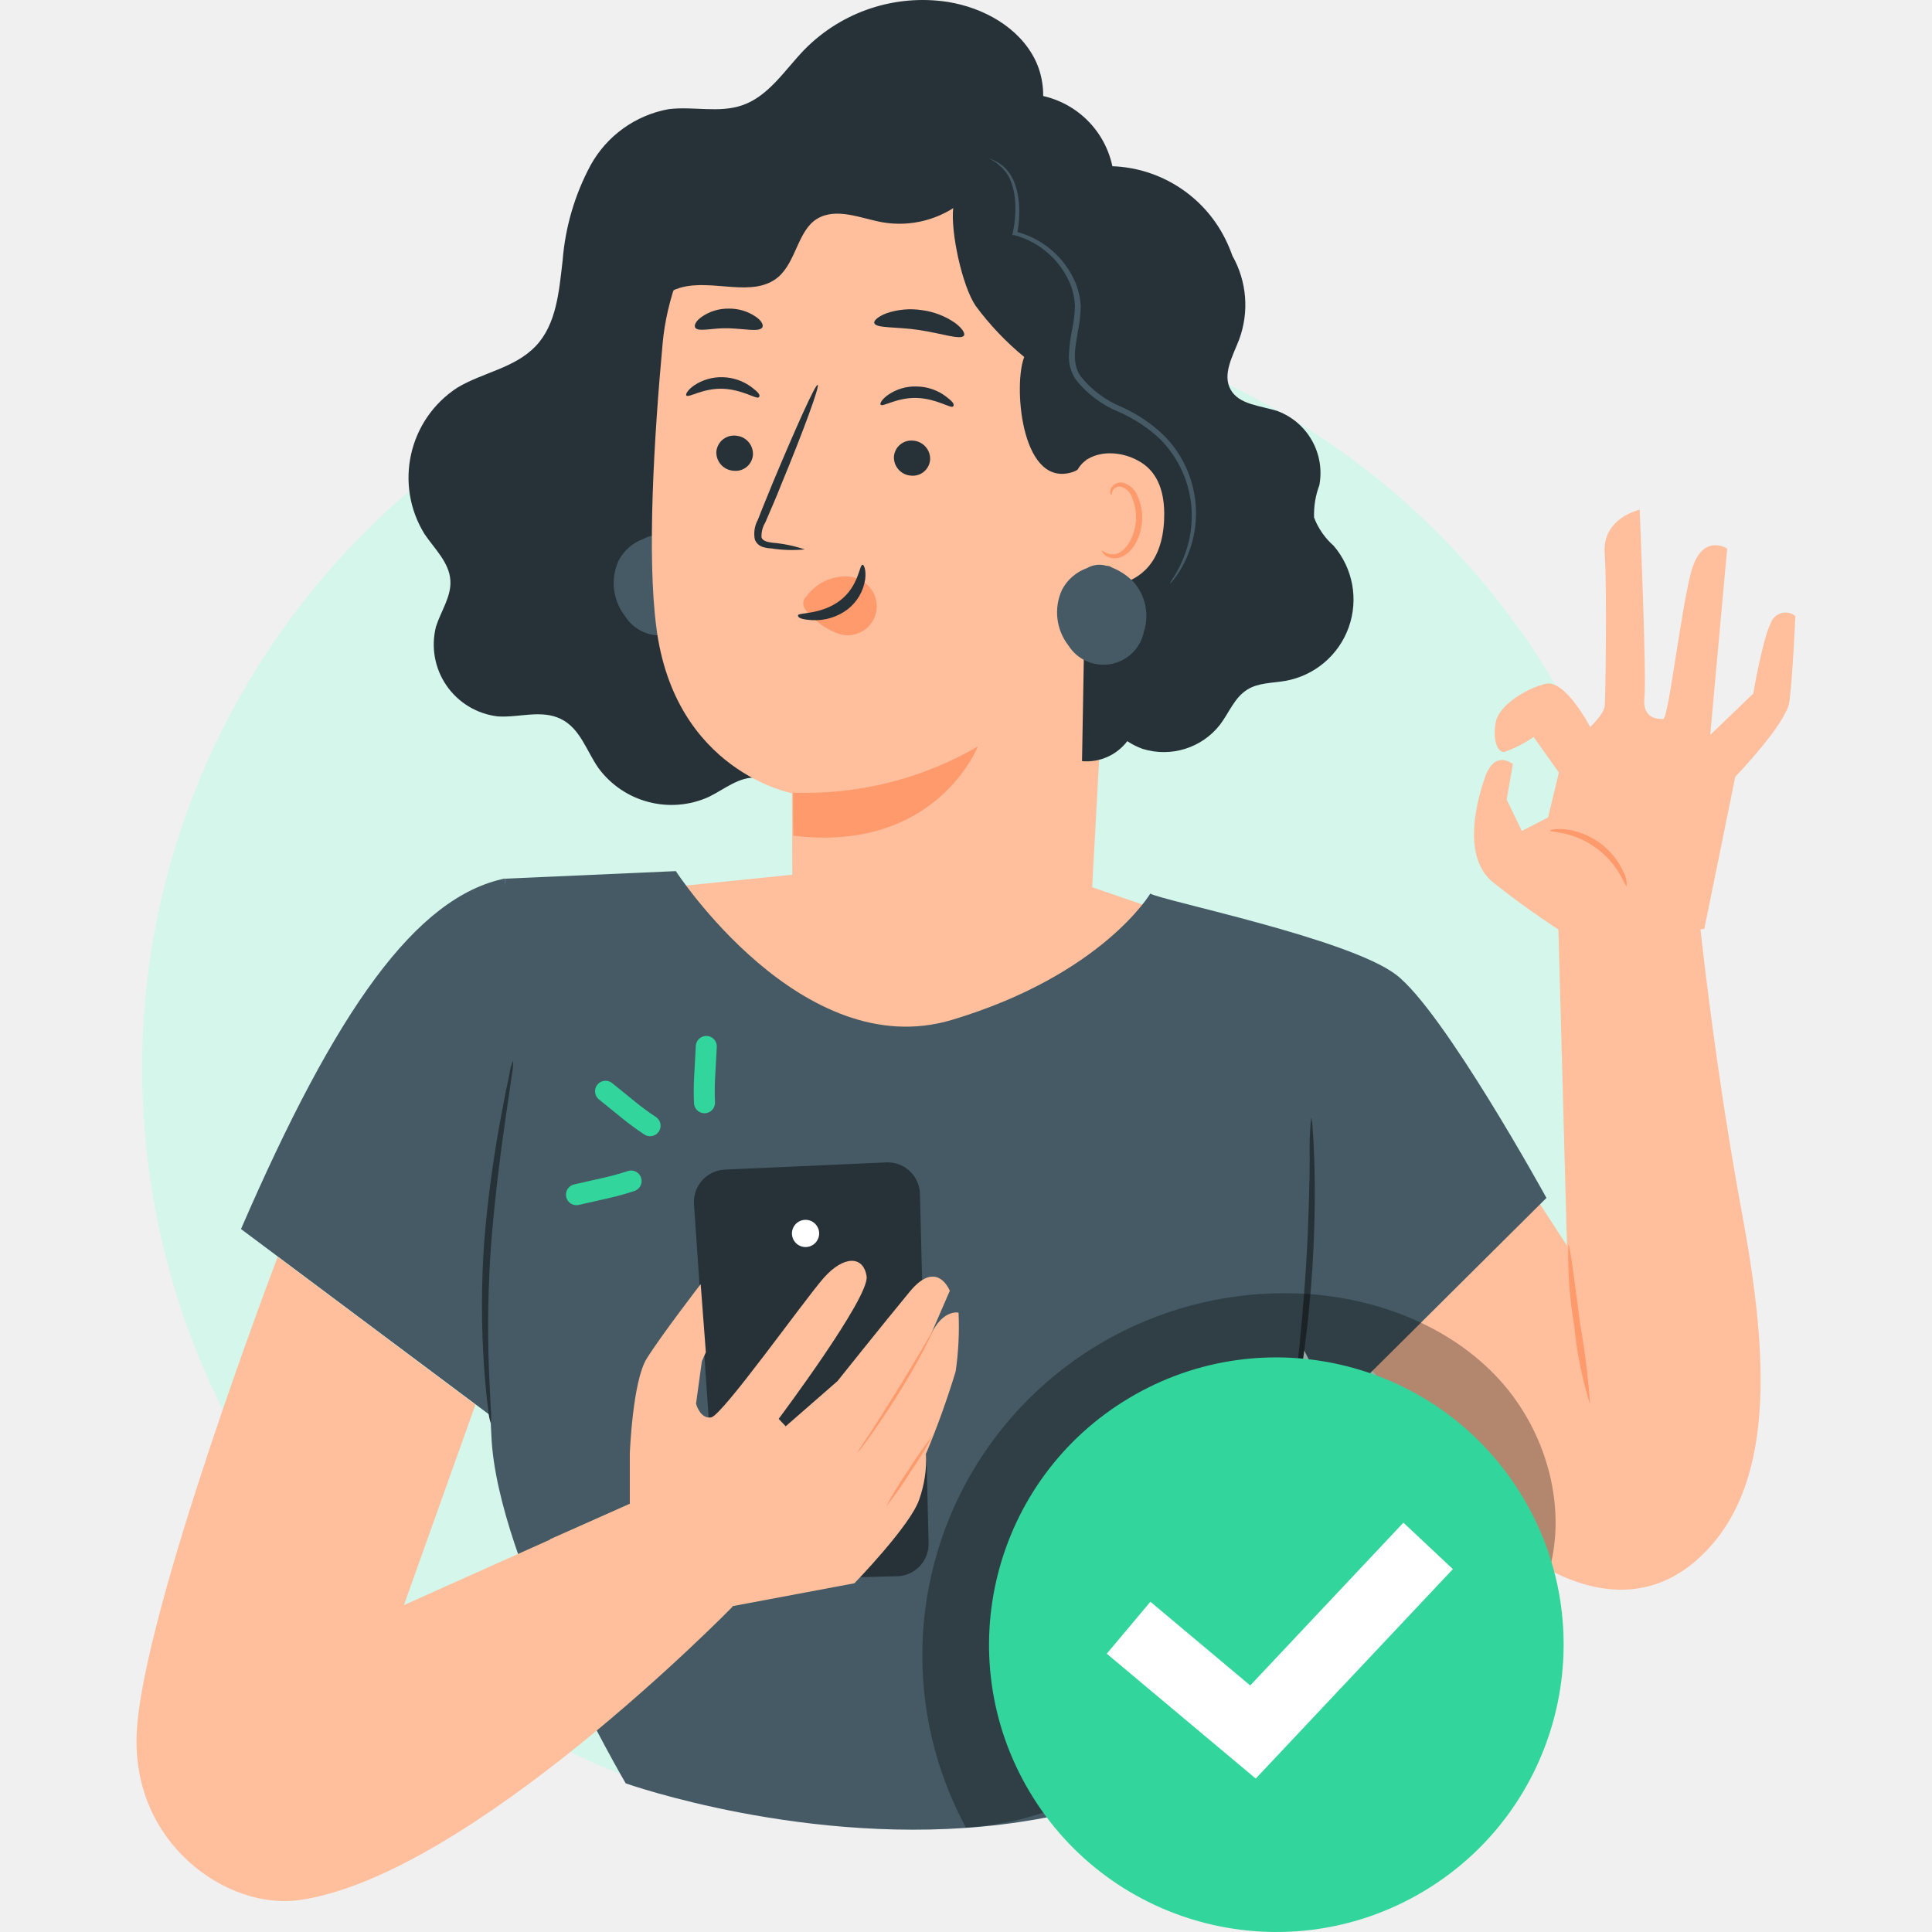
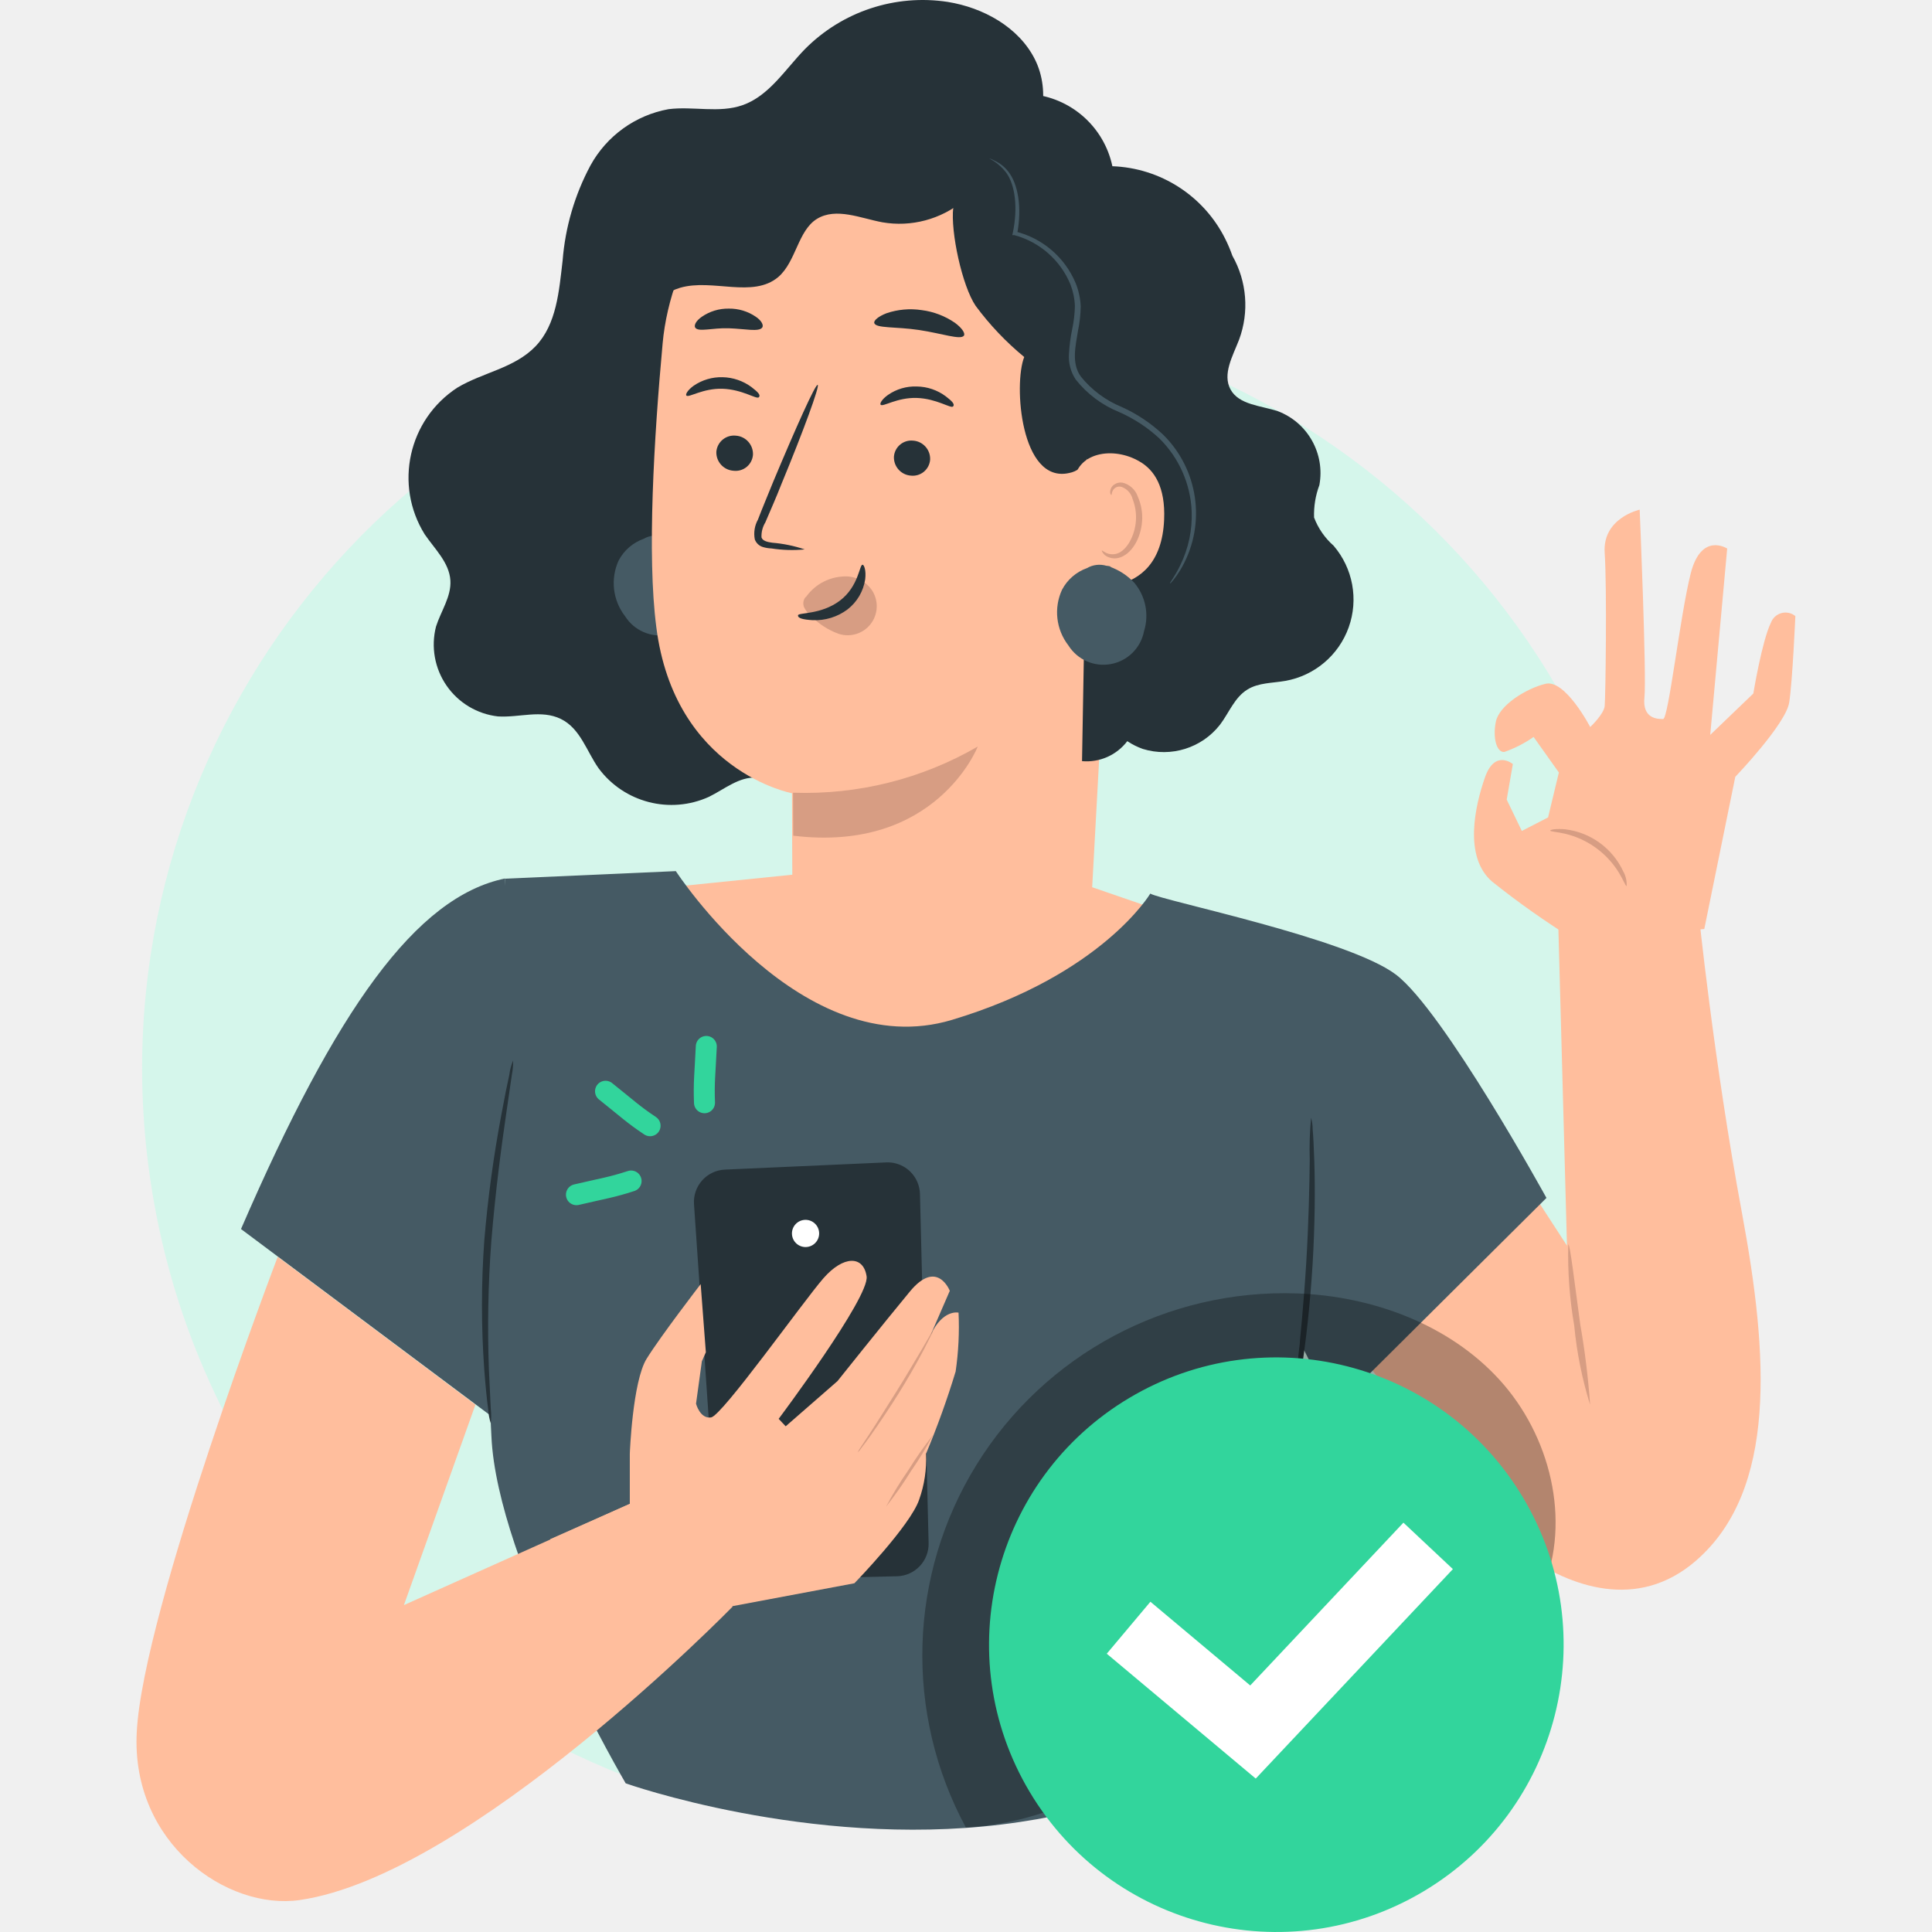
<svg xmlns="http://www.w3.org/2000/svg" fill="none" viewBox="0 0 184 184">
  <path fill="#D5F6EB" d="M96.632 173.26c39.456-5.982 66.593-42.816 60.611-82.272-5.981-39.455-42.815-66.592-82.27-60.61-39.457 5.98-66.593 42.814-60.612 82.27s42.815 66.593 82.271 60.612" />
-   <path fill="#FFBF9D" d="m148.402 87.862.834 30.773-10.978-16.904-25.722-.247 5.741 10.186c6.009 8.91 9.651 16.4 17.542 24.939 3.941 4.27 7.604 10.217 9.394 11.462 4.28 3.004 10.71 5.412 16.297.576 7.799-6.749 6.873-19.734 4.414-32.996-2.737-14.723-4.167-28.921-4.167-28.921z" />
-   <path fill="#FFBF9D" d="M151.448 69.239s-2.377-4.578-4.26-4.115c-1.882.463-4.424 2.057-4.732 3.632-.309 1.574.103 2.921.812 2.86a11.5 11.5 0 0 0 2.789-1.43l2.407 3.385-1.029 4.28-2.5 1.286-1.44-2.984.586-3.385s-1.708-1.44-2.654 1.266c-.947 2.706-2.058 7.572.679 9.928a81 81 0 0 0 7.86 5.546l12.347-1.03 2.953-14.496s4.815-5.02 5.134-7.079c.319-2.057.586-8.23.586-8.23a1.48 1.48 0 0 0-1.324-.284 1.49 1.49 0 0 0-1.001.911c-.854 1.729-1.677 6.75-1.677 6.75l-4.105 3.94 1.615-17.748s-2.469-1.605-3.478 2.387c-1.008 3.992-2.119 13.849-2.623 13.849s-1.996 0-1.78-2.058-.453-17.882-.453-17.882-3.56.782-3.333 4.116.082 13.797 0 14.589c-.083.792-1.379 1.996-1.379 1.996" />
-   <path fill="#FF9A6C" d="M151.438 133.78a37.3 37.3 0 0 1-1.513-7.531 39.7 39.7 0 0 1-.566-7.727c.175 0 .566 3.406 1.142 7.614a75 75 0 0 1 .937 7.644m3.478-49.386c-.093 0-.268-.493-.7-1.224a8.24 8.24 0 0 0-5.196-3.776c-.833-.185-1.378-.195-1.378-.288s.535-.206 1.44-.123a7.01 7.01 0 0 1 5.504 3.992c.247.43.362.924.33 1.42" />
-   <path fill="#FFBF9D" d="m59.323 84.95 16.554-1.687 28.14 1.234 12.809 4.414-17.82 18.057-23.56-2.933-10.557-5.998z" />
+   <path fill="#FFBE9D" d="m148.402 87.862.834 30.773-10.978-16.904-25.722-.247 5.741 10.186c6.009 8.91 9.651 16.4 17.542 24.939 3.941 4.27 7.604 10.217 9.394 11.462 4.28 3.004 10.71 5.412 16.297.576 7.799-6.749 6.873-19.734 4.414-32.996-2.737-14.723-4.167-28.921-4.167-28.921z" />
+   <path fill="#FFBE9D" d="M151.448 69.239s-2.377-4.578-4.26-4.115c-1.882.463-4.424 2.057-4.732 3.632-.309 1.574.103 2.921.812 2.86a11.5 11.5 0 0 0 2.789-1.43l2.407 3.385-1.029 4.28-2.5 1.286-1.44-2.984.586-3.385s-1.708-1.44-2.654 1.266c-.947 2.706-2.058 7.572.679 9.928a81 81 0 0 0 7.86 5.546l12.347-1.03 2.953-14.496s4.815-5.02 5.134-7.079c.319-2.057.586-8.23.586-8.23a1.48 1.48 0 0 0-1.324-.284 1.49 1.49 0 0 0-1.001.911c-.854 1.729-1.677 6.75-1.677 6.75l-4.105 3.94 1.615-17.748s-2.469-1.605-3.478 2.387c-1.008 3.992-2.119 13.849-2.623 13.849s-1.996 0-1.78-2.058-.453-17.882-.453-17.882-3.56.782-3.333 4.116.082 13.797 0 14.589c-.083.792-1.379 1.996-1.379 1.996" />
+   <path fill="#3B1919" fill-opacity=".2" d="M151.438 133.78a37.3 37.3 0 0 1-1.513-7.531 39.7 39.7 0 0 1-.566-7.727c.175 0 .566 3.406 1.142 7.614a75 75 0 0 1 .937 7.644m3.478-49.386c-.093 0-.268-.493-.7-1.224a8.24 8.24 0 0 0-5.196-3.776c-.833-.185-1.378-.195-1.378-.288s.535-.206 1.44-.123a7.01 7.01 0 0 1 5.504 3.992c.247.43.362.924.33 1.42" />
+   <path fill="#FFBE9D" d="m59.323 84.95 16.554-1.687 28.14 1.234 12.809 4.414-17.82 18.057-23.56-2.933-10.557-5.998z" />
  <path fill="#263238" d="M96.496 14.802c2.902-1.842 3.601-6.112 2.058-9.167C97.011 2.579 93.646.727 90.261.182A15.78 15.78 0 0 0 76.64 4.698c-1.872 1.924-3.395 4.435-5.926 5.32-2.233.781-4.702.082-7.048.38a10.66 10.66 0 0 0-7.438 5.37 23 23 0 0 0-2.645 9.045c-.34 2.89-.566 6.06-2.572 8.159s-5.031 2.49-7.46 3.95a10.227 10.227 0 0 0-3.106 13.962c.956 1.4 2.335 2.685 2.448 4.383.103 1.543-.895 2.922-1.368 4.404a6.893 6.893 0 0 0 5.906 8.56c2.057.123 4.115-.669 5.977.237 1.863.905 2.46 3.086 3.601 4.701a8.64 8.64 0 0 0 10.515 2.717c1.482-.73 2.881-1.935 4.528-1.822 1.646.114 2.942 1.513 4.557 1.832 2.12.401 4.116-1.152 5.381-2.901 1.266-1.75 2.14-3.818 3.745-5.248 2.11-1.872 5.073-2.335 7.738-3.261a21.84 21.84 0 0 0 14.714-21.613 21.8 21.8 0 0 0-2.368-8.965" />
  <path fill="#455A64" d="M65.816 52.726a5.9 5.9 0 0 0-2.357-1.543h.175a2.7 2.7 0 0 0-.504-.093 2.36 2.36 0 0 0-1.831.226 4.33 4.33 0 0 0-2.377 2.058 5.15 5.15 0 0 0 .607 5.31 3.94 3.94 0 0 0 7.202-1.359 4.9 4.9 0 0 0-.915-4.599" />
-   <path fill="#FFBF9D" d="m104.017 84.497 3.087-56.587a4.796 4.796 0 0 0-4.116-4.99l-25.29-7.202C69.56 14.617 63.85 24.514 63.11 32.684c-.833 9.085-1.492 20.207-.607 27.018 1.729 13.766 12.923 15.844 12.923 15.844s.082 13.962 0 18.921l8.416 18.221z" />
+   <path fill="#FFBE9D" d="m104.017 84.497 3.087-56.587a4.796 4.796 0 0 0-4.116-4.99l-25.29-7.202C69.56 14.617 63.85 24.514 63.11 32.684c-.833 9.085-1.492 20.207-.607 27.018 1.729 13.766 12.923 15.844 12.923 15.844s.082 13.962 0 18.921l8.416 18.221z" />
  <path fill="#263238" d="M68.223 43.024a1.75 1.75 0 0 0 1.646 1.81 1.656 1.656 0 0 0 1.842-1.522 1.75 1.75 0 0 0-1.636-1.821 1.685 1.685 0 0 0-1.852 1.533m-2.85-5.351c.206.237 1.564-.71 3.447-.648s3.23 1.029 3.446.813-.103-.514-.7-.977a4.8 4.8 0 0 0-2.746-.937 4.65 4.65 0 0 0-2.758.813c-.586.422-.802.834-.689.936m19.764 5.793a1.74 1.74 0 0 0 1.605 1.831 1.656 1.656 0 0 0 1.842-1.522 1.74 1.74 0 0 0-1.636-1.811 1.66 1.66 0 0 0-1.81 1.502m-1.266-4.918c.216.237 1.563-.71 3.446-.648s3.241 1.029 3.447.813-.103-.515-.69-.967a4.7 4.7 0 0 0-2.757-.937 4.5 4.5 0 0 0-2.747.803c-.597.422-.802.833-.7.936M76.64 52.325a13 13 0 0 0-3.088-.638c-.473-.062-.925-.175-1.028-.505a2.5 2.5 0 0 1 .36-1.42c.483-1.141 1.029-2.355 1.522-3.621 2.13-5.144 3.684-9.404 3.468-9.486s-2.058 4.033-4.219 9.188c-.514 1.275-1.028 2.49-1.47 3.642a2.8 2.8 0 0 0-.3 1.883 1.18 1.18 0 0 0 .772.73q.399.119.813.134c1.049.164 2.113.195 3.17.093" />
-   <path fill="#FF9A6C" d="M75.528 75.495A32.77 32.77 0 0 0 93.12 71.1s-3.95 10.155-17.573 8.489zm1.265-18.685a4.63 4.63 0 0 1 3.869-1.913 3.02 3.02 0 0 1 2.448 1.42 2.768 2.768 0 0 1-3.22 4.053 6.9 6.9 0 0 1-2.726-1.79 2.2 2.2 0 0 1-.577-.73.95.95 0 0 1 .103-.947" />
+   <path fill="#3B1919" fill-opacity=".2" d="M75.528 75.495A32.77 32.77 0 0 0 93.12 71.1s-3.95 10.155-17.573 8.489zm1.265-18.685a4.63 4.63 0 0 1 3.869-1.913 3.02 3.02 0 0 1 2.448 1.42 2.768 2.768 0 0 1-3.22 4.053 6.9 6.9 0 0 1-2.726-1.79 2.2 2.2 0 0 1-.577-.73.95.95 0 0 1 .103-.947" />
  <path fill="#263238" d="M82.143 53.785c-.298 0-.36 2.058-2.15 3.416s-3.962 1.122-3.992 1.4c-.031.277.473.411 1.399.462a5.14 5.14 0 0 0 3.323-1.028 4.46 4.46 0 0 0 1.677-2.87c.103-.875-.113-1.39-.257-1.38m1.122-23.015c.165.514 2.058.329 4.26.658 2.201.33 3.97.978 4.28.535.133-.216-.165-.71-.865-1.224a7.2 7.2 0 0 0-3.158-1.204 7.1 7.1 0 0 0-3.355.298c-.771.299-1.234.69-1.162.937m-17.049.442c.32.433 1.626 0 3.19.052 1.564.051 2.87.37 3.19-.072.143-.216-.052-.648-.618-1.029a4.45 4.45 0 0 0-2.572-.772 4.4 4.4 0 0 0-2.573.782c-.565.391-.76.823-.617 1.04" />
  <path fill="#263238" d="M53.921 28.949a9.26 9.26 0 0 1 3.591-5.144 33 33 0 0 0 3.087-1.77c1.965-1.595 2.428-4.362 3.642-6.585a10.29 10.29 0 0 1 7.85-5.216c2.706-.278 5.494.535 8.128-.124 1.955-.493 3.653-1.759 5.628-2.13 3.848-.73 7.418 2.058 10.206 4.775 0 2.747-2.18 4.588-4.29 6.358a9.57 9.57 0 0 1-7.727 2.058c-2.058-.381-4.403-1.44-6.224-.33-1.822 1.112-1.986 4.064-3.684 5.536-2.428 2.058-6.276.134-9.352 1.029-2.377.71-3.858 2.983-5.443 4.887s-3.94 3.735-6.317 3.025c.055-2.151.36-4.288.905-6.37" />
  <path fill="#263238" d="M82.781 17.312c1.729-.494 5.258-1.605 6.173-3.086 2.058-3.241 5.546-5.464 9.157-5.268a8.7 8.7 0 0 1 7.83 6.873 12.52 12.52 0 0 1 10.752 6.924q.389.78.679 1.605a9.5 9.5 0 0 1 .638 7.984c-.597 1.554-1.616 3.292-.813 4.753.802 1.461 2.881 1.533 4.486 2.058a6.3 6.3 0 0 1 3.971 7.048 8 8 0 0 0-.504 3.086 6.8 6.8 0 0 0 1.862 2.686 7.87 7.87 0 0 1-4.599 12.871c-1.224.216-2.551.164-3.611.823-1.225.751-1.749 2.212-2.614 3.354a6.79 6.79 0 0 1-7.346 2.305 6.7 6.7 0 0 1-1.481-.741 4.87 4.87 0 0 1-4.311 1.903l.504-28.808a2.38 2.38 0 0 1-1.739 1.368c-4.62 1.03-5.299-8.477-4.27-11.05a27.4 27.4 0 0 1-4.63-4.876c-1.275-1.883-2.397-7.027-2.13-9.342-1.666.092-8.755-2.264-8.004-2.47" />
-   <path fill="#FFBF9D" d="M102.289 46.017c.144-2.932 3.724-3.56 6.255-2.057 1.389.802 2.459 2.417 2.325 5.525-.339 8.282-8.58 6.235-8.58 5.998s-.175-6.07 0-9.466" />
-   <path fill="#FF9A6C" d="M104.943 52.417s.144.103.381.227c.336.165.724.191 1.08.072.885-.289 1.677-1.647 1.78-3.139a4.8 4.8 0 0 0-.319-2.057 1.65 1.65 0 0 0-1.029-1.142.71.71 0 0 0-.864.36c-.124.226-.083.39-.124.401-.041.01-.175-.144-.092-.483a.87.87 0 0 1 .35-.505 1.1 1.1 0 0 1 .802-.185 2.05 2.05 0 0 1 1.461 1.348c.323.734.46 1.536.401 2.336-.123 1.666-1.029 3.189-2.253 3.487a1.56 1.56 0 0 1-1.307-.277c-.257-.247-.298-.433-.267-.443" />
+   <path fill="#FFBE9D" d="M102.289 46.017c.144-2.932 3.724-3.56 6.255-2.057 1.389.802 2.459 2.417 2.325 5.525-.339 8.282-8.58 6.235-8.58 5.998s-.175-6.07 0-9.466" />
+   <path fill="#3B1919" fill-opacity=".2" d="M104.943 52.417s.144.103.381.227c.336.165.724.191 1.08.072.885-.289 1.677-1.647 1.78-3.139a4.8 4.8 0 0 0-.319-2.057 1.65 1.65 0 0 0-1.029-1.142.71.71 0 0 0-.864.36c-.124.226-.083.39-.124.401-.041.01-.175-.144-.092-.483a.87.87 0 0 1 .35-.505 1.1 1.1 0 0 1 .802-.185 2.05 2.05 0 0 1 1.461 1.348c.323.734.46 1.536.401 2.336-.123 1.666-1.029 3.189-2.253 3.487a1.56 1.56 0 0 1-1.307-.277c-.257-.247-.298-.433-.267-.443" />
  <path fill="#455A64" d="M94.192 15.08c.645.33 1.208.801 1.646 1.378.823 1.132 1.132 3.293.617 5.731l-.051.206h.206a8.04 8.04 0 0 1 5.34 4.702c.253.658.396 1.353.421 2.058-.017.736-.103 1.47-.257 2.191a15.5 15.5 0 0 0-.308 2.356 3.88 3.88 0 0 0 .648 2.449 10.06 10.06 0 0 0 4.115 3.086 13.8 13.8 0 0 1 3.838 2.511 10.36 10.36 0 0 1 3.086 6.945 10.7 10.7 0 0 1-1.09 5.144c-.545 1.132-1.029 1.677-.967 1.708s.133-.113.36-.37q.457-.585.813-1.235a10.514 10.514 0 0 0-1.832-12.542 14.4 14.4 0 0 0-3.961-2.644 9.7 9.7 0 0 1-3.879-2.891c-.915-1.266-.504-2.902-.267-4.383q.237-1.14.257-2.305a6.8 6.8 0 0 0-.484-2.212 8.41 8.41 0 0 0-5.74-4.918l.164.257c.483-2.551.093-4.784-.844-5.967a3.5 3.5 0 0 0-1.296-1.029 2 2 0 0 0-.535-.226m13.848 40.434a5.9 5.9 0 0 0-2.356-1.543h.175a2.7 2.7 0 0 0-.504-.093 2.36 2.36 0 0 0-1.832.227 4.33 4.33 0 0 0-2.376 2.057 5.14 5.14 0 0 0 .607 5.31 3.93 3.93 0 0 0 4.062 1.769 3.94 3.94 0 0 0 3.14-3.128 4.9 4.9 0 0 0-.916-4.599m15.598 107.074.154-34.806 3.241 6.43 20.248-20.124s-9.795-17.82-14.332-21.267-22.255-7.038-23.397-7.717c0 0-4.588 7.737-18.89 12.028-14.3 4.29-26.297-14.168-26.297-14.168l-16.267.72s-1.379 24.426-1.625 41.155c-.083 4.918.205 9.209.329 11.966.545 12.151 12.789 33.037 12.789 33.037s17.387 6.173 35.784 3.92 28.263-11.174 28.263-11.174" />
  <path fill="#455A64" d="M48.098 83.664c-8.488 1.76-16.081 12.46-25.145 33.387l24.693 18.457z" />
  <path fill="#263238" d="M124.862 106.453c.102.355.154.722.154 1.091.062.71.113 1.729.154 2.994.083 2.541.072 6.039-.164 9.908-.237 3.869-.638 7.336-1.029 9.846a64 64 0 0 1-.515 2.953 3.7 3.7 0 0 1-.288 1.029c.038-1.378.162-2.753.371-4.115.278-2.511.617-5.978.854-9.826.236-3.848.308-7.336.339-9.857a32 32 0 0 1 .124-4.023M48.87 101q.012.691-.123 1.369c-.145 1.029-.33 2.232-.535 3.683-.453 3.087-1.03 7.408-1.42 12.172-.305 4.073-.38 8.161-.227 12.243.072 1.471.134 2.706.175 3.714q.075.684 0 1.369a5.4 5.4 0 0 1-.247-1.348c-.123-.875-.247-2.14-.37-3.714a86 86 0 0 1 0-12.347c.34-4.073.893-8.125 1.656-12.14.288-1.544.535-2.799.73-3.653.056-.464.177-.918.361-1.348m38.747 12.748.823 33.233a3.086 3.086 0 0 1-2.994 3.138l-14.003.329a3.086 3.086 0 0 1-3.087-2.86l-2.263-32.924a3.087 3.087 0 0 1 2.932-3.272l15.433-.689a3.08 3.08 0 0 1 2.905 1.86c.162.374.248.777.254 1.185" />
  <path fill="#fff" d="M75.424 117.524a1.295 1.295 0 1 0 2.589-.106 1.295 1.295 0 0 0-2.589.106" />
-   <path fill="#FFBF9D" d="M66.731 122.298s-3.796 4.928-5.144 7.099-1.605 9.044-1.605 9.044v4.784l-7.583 3.364 5.854 16.328 11.503-9.949 11.616-2.181s5.36-5.515 6.173-7.984a11.4 11.4 0 0 0 .648-4.352 82 82 0 0 0 2.82-7.83c.27-1.856.363-3.733.277-5.607 0 0-1.492-.36-2.654 2.119l1.82-4.197s-1.193-3.087-3.796.061-6.903 8.54-6.903 8.54l-4.929 4.301-.669-.71s8.674-11.575 8.375-13.571-2.201-2.006-4.115.185c-1.914 2.192-9.65 13.098-10.7 13.252s-1.43-1.307-1.43-1.307l.555-4.043.38-.854z" />
-   <path fill="#FF9A6C" d="M81.68 138.328q.204-.183.35-.412c.216-.278.514-.679.874-1.183a88 88 0 0 0 2.686-4.033 67 67 0 0 0 2.418-4.208c.288-.546.514-1.029.658-1.307q.132-.237.216-.494a2 2 0 0 0-.298.453l-.73 1.265c-.628 1.029-1.492 2.552-2.48 4.116s-1.934 3.086-2.614 4.115c-.319.484-.586.895-.812 1.225q-.157.218-.268.463m2.706 5.165a36 36 0 0 0 2.346-3.344 34 34 0 0 0 2.13-3.488 36 36 0 0 0-2.346 3.344 33 33 0 0 0-2.13 3.488" />
-   <path fill="#FFBF9D" d="M26.45 119.695s-12.83 33.613-13.426 45.27c-.555 10.597 8.622 16.997 15.536 15.989 16.256-2.356 41.216-27.944 41.216-27.944l-9.383-9.97-21.925 9.826 6.811-19.086z" />
+   <path fill="#FFBE9D" d="M66.731 122.298s-3.796 4.928-5.144 7.099-1.605 9.044-1.605 9.044v4.784l-7.583 3.364 5.854 16.328 11.503-9.949 11.616-2.181s5.36-5.515 6.173-7.984a11.4 11.4 0 0 0 .648-4.352 82 82 0 0 0 2.82-7.83c.27-1.856.363-3.733.277-5.607 0 0-1.492-.36-2.654 2.119l1.82-4.197s-1.193-3.087-3.796.061-6.903 8.54-6.903 8.54l-4.929 4.301-.669-.71s8.674-11.575 8.375-13.571-2.201-2.006-4.115.185c-1.914 2.192-9.65 13.098-10.7 13.252s-1.43-1.307-1.43-1.307l.555-4.043.38-.854z" />
+   <path fill="#3B1919" fill-opacity=".2" d="M81.68 138.328q.204-.183.35-.412c.216-.278.514-.679.874-1.183a88 88 0 0 0 2.686-4.033 67 67 0 0 0 2.418-4.208c.288-.546.514-1.029.658-1.307q.132-.237.216-.494a2 2 0 0 0-.298.453l-.73 1.265c-.628 1.029-1.492 2.552-2.48 4.116s-1.934 3.086-2.614 4.115c-.319.484-.586.895-.812 1.225q-.157.218-.268.463m2.706 5.165a36 36 0 0 0 2.346-3.344 34 34 0 0 0 2.13-3.488 36 36 0 0 0-2.346 3.344 33 33 0 0 0-2.13 3.488" />
+   <path fill="#FFBE9D" d="M26.45 119.695s-12.83 33.613-13.426 45.27c-.555 10.597 8.622 16.997 15.536 15.989 16.256-2.356 41.216-27.944 41.216-27.944l-9.383-9.97-21.925 9.826 6.811-19.086z" />
  <path fill="#000" d="M146.931 151.374c2.726-6.647.689-14.682-4.116-19.96s-12.109-7.974-19.281-8.231a34.49 34.49 0 0 0-30.516 16.29 34.49 34.49 0 0 0-1.029 34.577 29 29 0 0 0 10.135-2.49c4.28-2.202 44.807-20.186 44.807-20.186" opacity=".3" />
  <path fill="#32D59C" d="M135.564 180.137c12.978-7.736 17.227-24.529 9.49-37.507-7.736-12.978-24.529-17.227-37.507-9.491s-17.227 24.529-9.49 37.508c7.736 12.978 24.528 17.227 37.507 9.49" class="dynamic-color" />
  <path fill="#fff" d="m119.594 169.389-14.188-11.893 4.157-4.949 9.506 7.973 14.59-15.505 4.712 4.424z" />
  <path stroke="#32D59C" stroke-linecap="round" stroke-width="2" d="M57.67 103.93c2.085 1.664 2.624 2.203 4.242 3.282m-7.012 6.567c2.598-.608 3.355-.698 5.204-1.301m7.163-12.816c-.126 2.664-.246 3.417-.172 5.36" />
</svg>
